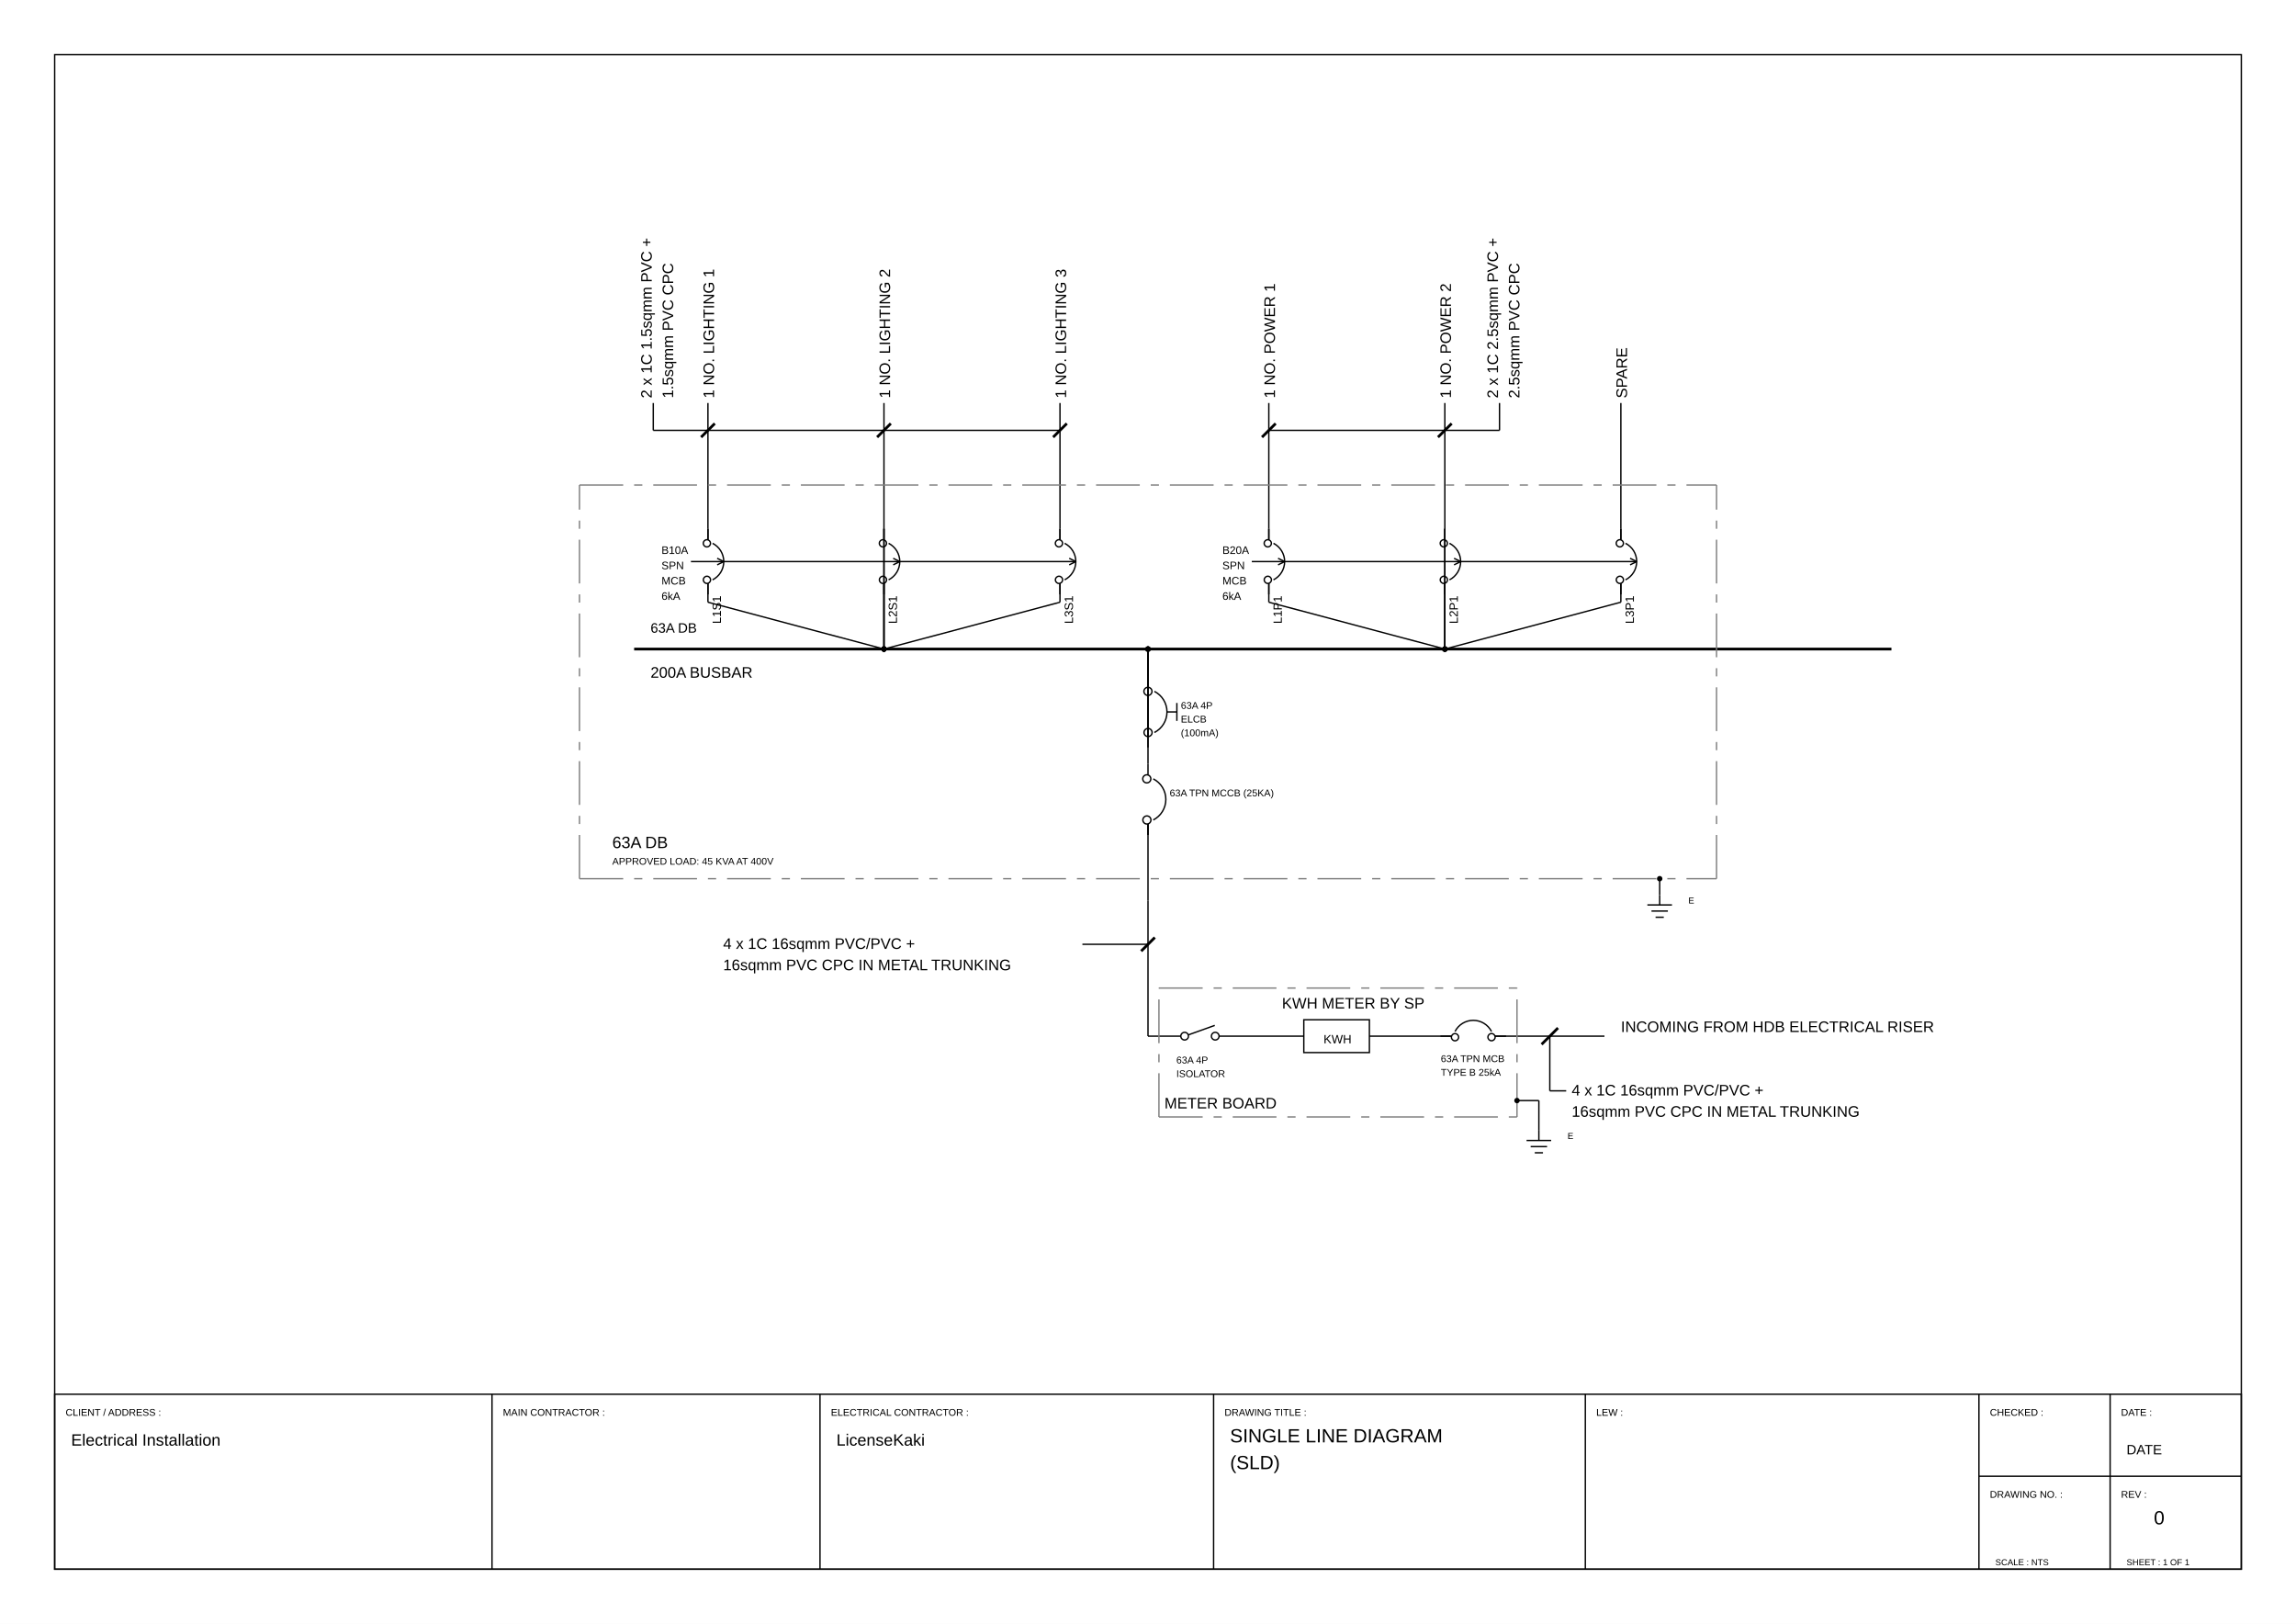
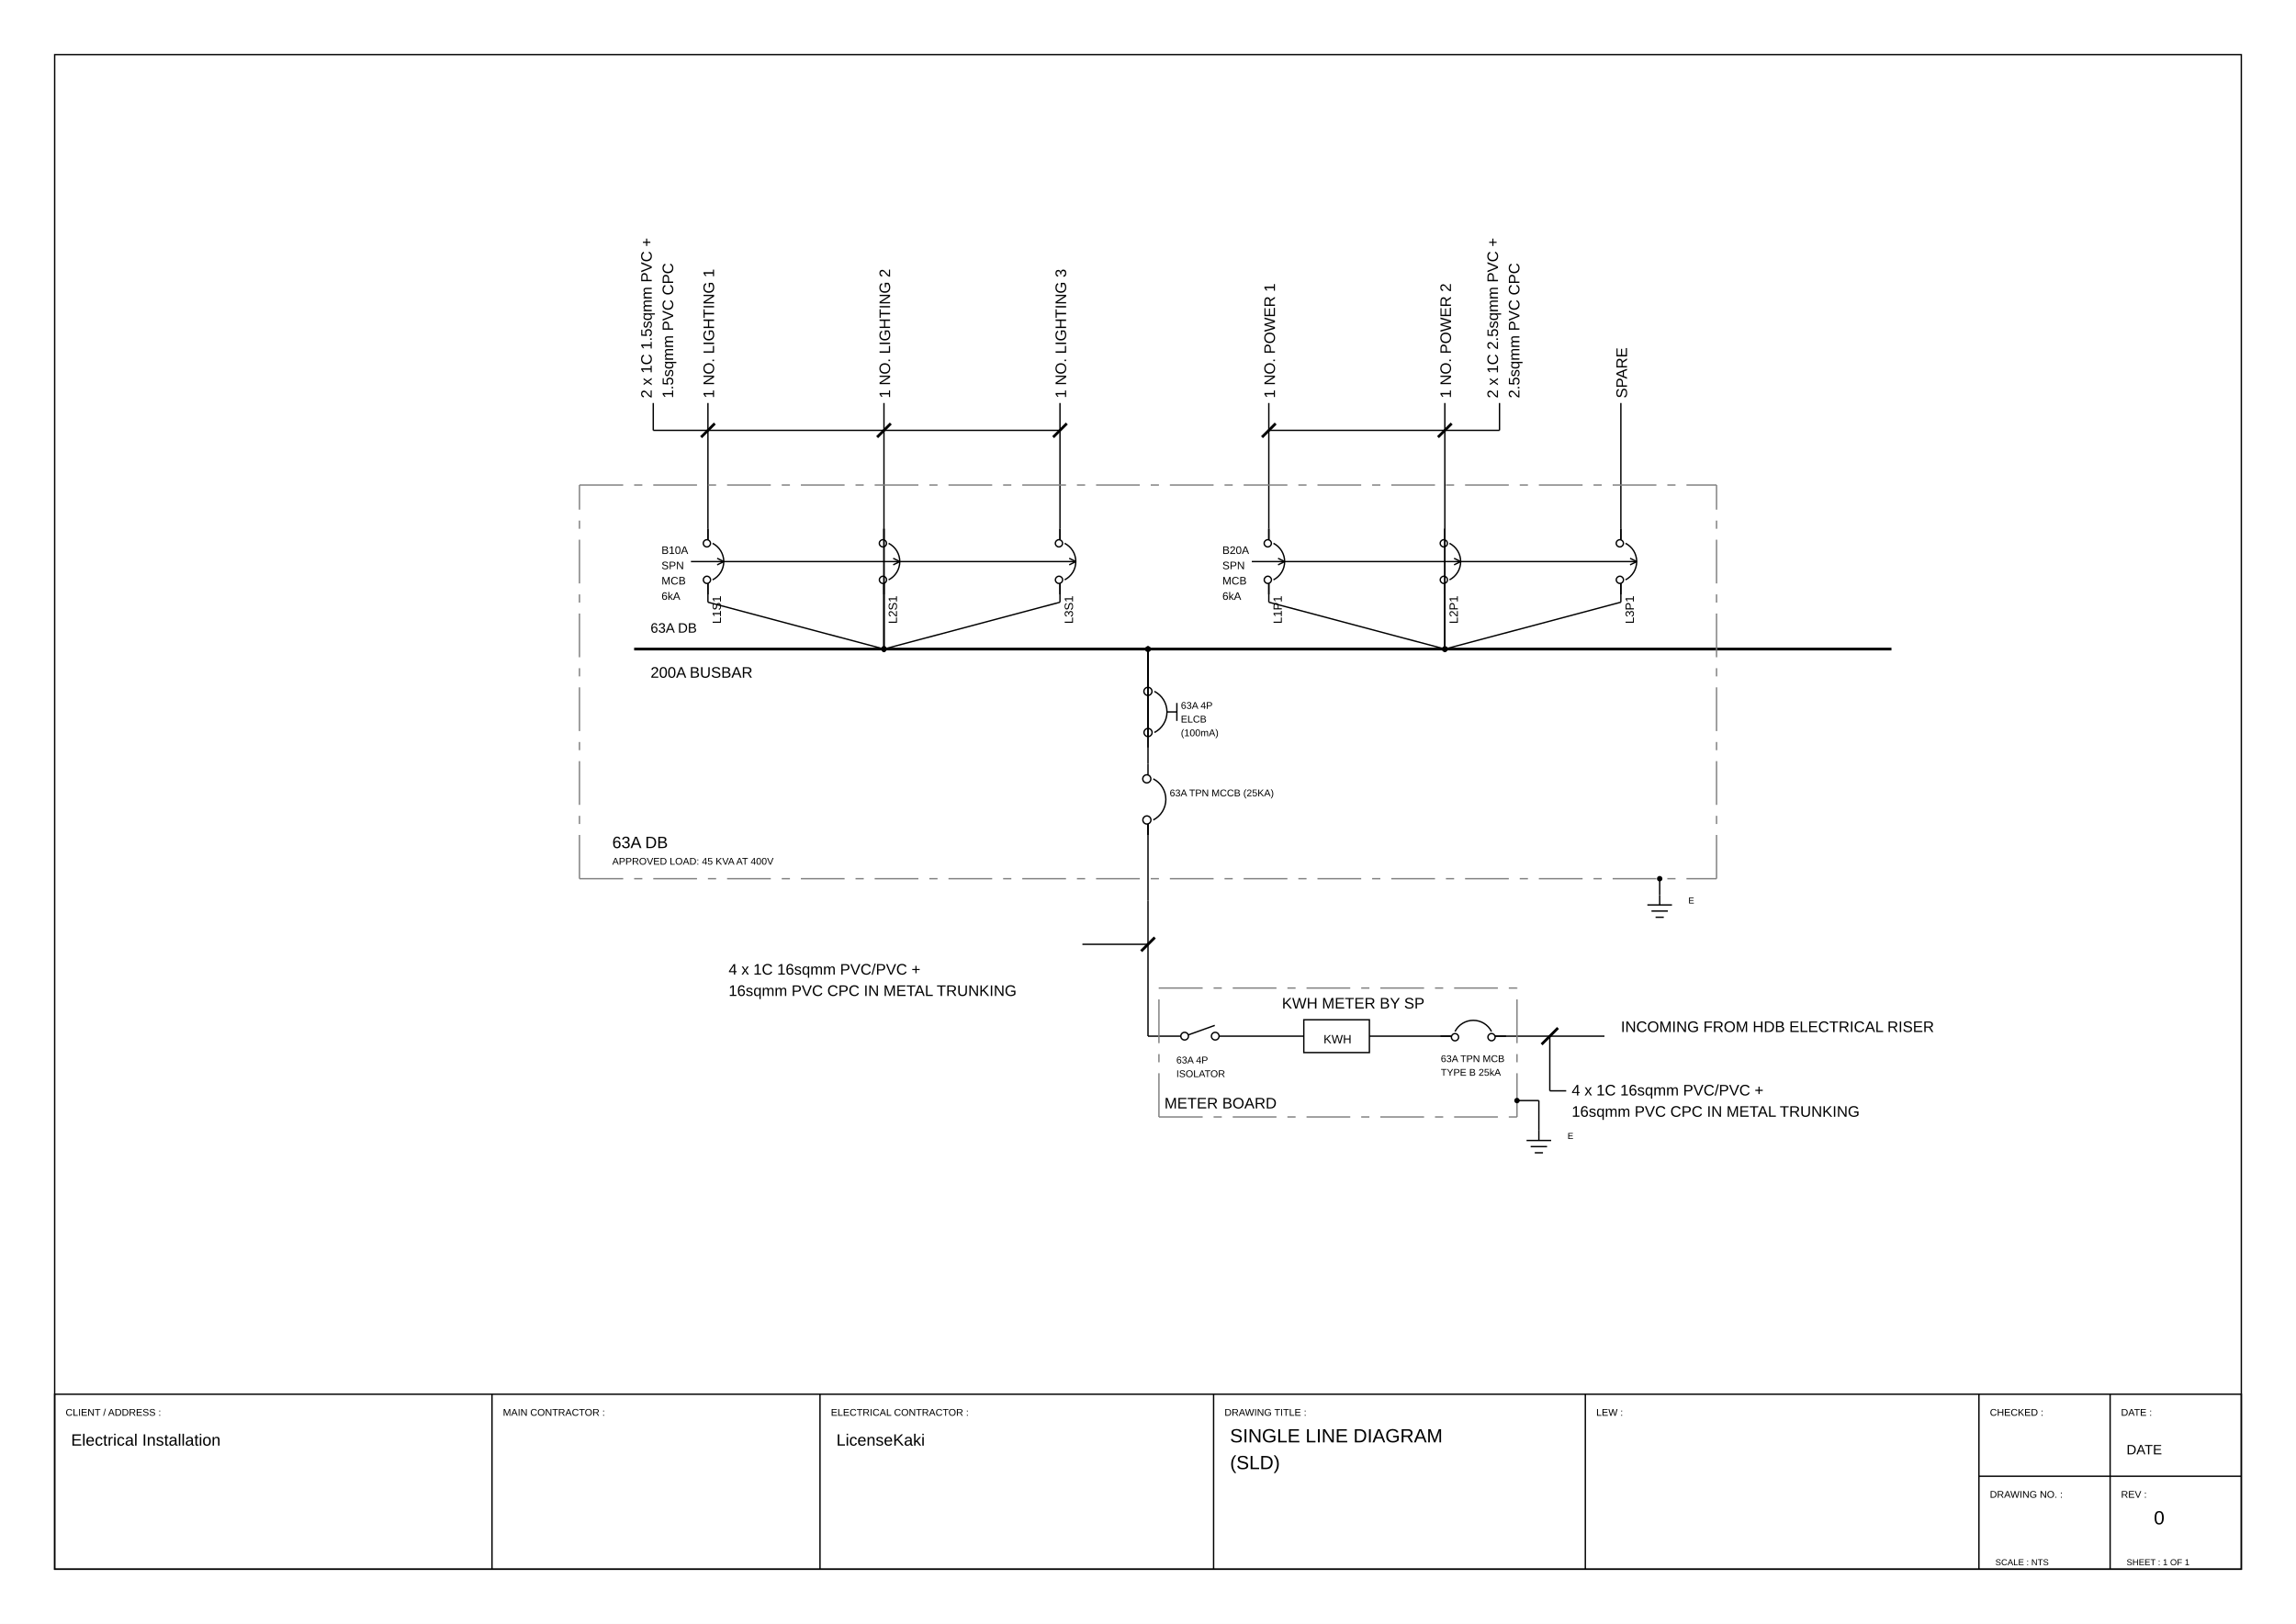
<svg xmlns="http://www.w3.org/2000/svg" viewBox="0 0 420.0 297.0" width="420.0mm" height="297.0mm">
  <rect width="420.0" height="297.0" fill="white" />
  <polygon points="10.00,287.00 410.00,287.00 410.00,10.00 10.00,10.00" stroke="#000000" stroke-width="0.25" fill="none" />
  <polygon points="10.00,287.00 410.00,287.00 410.00,255.00 10.00,255.00" stroke="#000000" stroke-width="0.25" fill="none" />
  <line x1="90.00" y1="255.00" x2="90.00" y2="287.00" stroke="#000000" stroke-width="0.25" fill="none" />
  <line x1="150.00" y1="255.00" x2="150.00" y2="287.00" stroke="#000000" stroke-width="0.25" fill="none" />
  <line x1="222.00" y1="255.00" x2="222.00" y2="287.00" stroke="#000000" stroke-width="0.25" fill="none" />
  <line x1="290.00" y1="255.00" x2="290.00" y2="287.00" stroke="#000000" stroke-width="0.25" fill="none" />
  <line x1="362.00" y1="255.00" x2="362.00" y2="287.00" stroke="#000000" stroke-width="0.25" fill="none" />
  <line x1="362.00" y1="270.00" x2="410.00" y2="270.00" stroke="#000000" stroke-width="0.25" fill="none" />
  <line x1="386.00" y1="255.00" x2="386.00" y2="287.00" stroke="#000000" stroke-width="0.25" fill="none" />
  <text x="12.00" y="258.94" font-family="Arial, Helvetica, sans-serif" font-size="1.8" fill="#000000">CLIENT / ADDRESS :</text>
  <text x="92.00" y="258.94" font-family="Arial, Helvetica, sans-serif" font-size="1.8" fill="#000000">MAIN CONTRACTOR :</text>
  <text x="152.00" y="258.94" font-family="Arial, Helvetica, sans-serif" font-size="1.8" fill="#000000">ELECTRICAL CONTRACTOR :</text>
  <text x="224.00" y="258.94" font-family="Arial, Helvetica, sans-serif" font-size="1.8" fill="#000000">DRAWING TITLE :</text>
  <text x="292.00" y="258.94" font-family="Arial, Helvetica, sans-serif" font-size="1.8" fill="#000000">LEW :</text>
  <text x="364.00" y="258.94" font-family="Arial, Helvetica, sans-serif" font-size="1.8" fill="#000000">CHECKED :</text>
  <text x="388.00" y="258.94" font-family="Arial, Helvetica, sans-serif" font-size="1.8" fill="#000000">DATE :</text>
  <text x="364.00" y="273.94" font-family="Arial, Helvetica, sans-serif" font-size="1.8" fill="#000000">DRAWING NO. :</text>
  <text x="388.00" y="273.94" font-family="Arial, Helvetica, sans-serif" font-size="1.8" fill="#000000">REV :</text>
  <circle cx="222.30" cy="189.51" r="0.70" stroke="#000000" stroke-width="0.25" fill="none" />
  <circle cx="216.70" cy="189.51" r="0.70" stroke="#000000" stroke-width="0.25" fill="none" />
  <polyline points="217.36,189.28 222.21,187.54" stroke="#000000" stroke-width="0.25" fill="none" />
  <text x="215.18" y="194.50" font-family="Arial, Helvetica, sans-serif" font-size="1.8" fill="#000000">
    <tspan x="215.18">63A 4P</tspan>
    <tspan x="215.18" dy="2.5">ISOLATOR</tspan>
  </text>
  <polygon points="238.50,186.51 250.50,186.51 250.50,192.51 238.50,192.51" stroke="#000000" stroke-width="0.25" fill="none" />
  <text x="242.10" y="190.82" font-family="Arial, Helvetica, sans-serif" font-size="2.2" fill="#000000">KWH</text>
  <text x="234.50" y="184.45" font-family="Arial, Helvetica, sans-serif" font-size="2.8" fill="#000000">KWH METER BY SP</text>
  <path d="M 272.84,188.66 A 3.75,3.75 0 0,0 266.16,188.66" stroke="#000000" stroke-width="0.25" fill="none" />
  <circle cx="266.16" cy="189.70" r="0.66" stroke="#000000" stroke-width="0.25" fill="none" />
  <circle cx="272.84" cy="189.69" r="0.66" stroke="#000000" stroke-width="0.25" fill="none" />
  <line x1="265.50" y1="189.51" x2="263.50" y2="189.51" stroke="#000000" stroke-width="0.25" fill="none" />
  <line x1="273.50" y1="189.51" x2="275.50" y2="189.51" stroke="#000000" stroke-width="0.25" fill="none" />
  <text x="263.56" y="194.25" font-family="Arial, Helvetica, sans-serif" font-size="1.8" fill="#000000">
    <tspan x="263.56">63A TPN MCB</tspan>
    <tspan x="263.56" dy="2.5">TYPE B 25kA</tspan>
  </text>
  <text x="296.50" y="188.75" font-family="Arial, Helvetica, sans-serif" font-size="2.8" fill="#000000">INCOMING FROM HDB ELECTRICAL RISER</text>
  <text x="287.50" y="200.35" font-family="Arial, Helvetica, sans-serif" font-size="2.8" fill="#000000">
    <tspan x="287.50">4 x 1C 16sqmm PVC/PVC +</tspan>
    <tspan x="287.50" dy="3.9">16sqmm PVC CPC IN METAL TRUNKING</tspan>
-   </text>
-   <text x="132.28" y="173.55" font-family="Arial, Helvetica, sans-serif" font-size="2.8" fill="#000000">
-     <tspan x="132.28">4 x 1C 16sqmm PVC/PVC +</tspan>
-     <tspan x="132.28" dy="3.9">16sqmm PVC CPC IN METAL TRUNKING</tspan>
  </text>
  <text x="213.00" y="202.73" font-family="Arial, Helvetica, sans-serif" font-size="2.8" fill="#000000">METER BOARD</text>
  <line x1="281.50" y1="206.79" x2="281.50" y2="208.59" stroke="#000000" stroke-width="0.25" fill="none" />
  <line x1="279.25" y1="208.59" x2="283.75" y2="208.59" stroke="#000000" stroke-width="0.25" fill="none" />
  <line x1="280.00" y1="209.71" x2="283.00" y2="209.71" stroke="#000000" stroke-width="0.25" fill="none" />
  <line x1="280.75" y1="210.84" x2="282.25" y2="210.84" stroke="#000000" stroke-width="0.25" fill="none" />
  <text x="286.75" y="208.32" font-family="Arial, Helvetica, sans-serif" font-size="1.6" fill="#000000">E</text>
  <path d="M 210.96,149.97 A 4.22,4.22 0 0,0 210.96,142.45" stroke="#000000" stroke-width="0.25" fill="none" />
  <circle cx="209.78" cy="142.45" r="0.74" stroke="#000000" stroke-width="0.25" fill="none" />
  <circle cx="209.80" cy="149.97" r="0.74" stroke="#000000" stroke-width="0.25" fill="none" />
  <line x1="210.00" y1="150.71" x2="210.00" y2="152.71" stroke="#000000" stroke-width="0.25" fill="none" />
  <line x1="210.00" y1="141.71" x2="210.00" y2="139.71" stroke="#000000" stroke-width="0.25" fill="none" />
  <text x="213.96" y="145.65" font-family="Arial, Helvetica, sans-serif" font-size="1.8" fill="#000000">63A TPN MCCB (25KA)</text>
  <path d="M 211.17,133.97 A 4.22,4.22 0 0,0 211.17,126.45" stroke="#000000" stroke-width="0.25" fill="none" />
  <circle cx="209.99" cy="126.45" r="0.74" stroke="#000000" stroke-width="0.25" fill="none" />
  <circle cx="210.01" cy="133.97" r="0.74" stroke="#000000" stroke-width="0.25" fill="none" />
  <line x1="213.47" y1="130.21" x2="215.28" y2="130.21" stroke="#000000" stroke-width="0.25" fill="none" />
  <line x1="215.28" y1="131.85" x2="215.28" y2="128.57" stroke="#000000" stroke-width="0.25" fill="none" />
  <line x1="210.00" y1="134.71" x2="210.00" y2="136.71" stroke="#000000" stroke-width="0.25" fill="none" />
  <line x1="210.00" y1="125.71" x2="210.00" y2="123.71" stroke="#000000" stroke-width="0.25" fill="none" />
  <text x="216.01" y="129.65" font-family="Arial, Helvetica, sans-serif" font-size="1.8" fill="#000000">
    <tspan x="216.01">63A 4P</tspan>
    <tspan x="216.01" dy="2.5">ELCB </tspan>
    <tspan x="216.01" dy="2.5">(100mA)</tspan>
  </text>
  <line x1="116.00" y1="118.71" x2="346.00" y2="118.71" stroke="#000000" stroke-width="0.50" fill="none" />
  <text x="119.00" y="115.71" font-family="Arial, Helvetica, sans-serif" font-size="2.5" fill="#000000">63A DB</text>
  <text x="119.00" y="123.95" font-family="Arial, Helvetica, sans-serif" font-size="2.8" fill="#000000">200A BUSBAR</text>
  <text x="131.00" y="114.97" font-family="Arial, Helvetica, sans-serif" font-size="2.2" fill="#000000" transform="rotate(-90.0,131.00,114.09)">L1S1</text>
  <path d="M 130.35,106.05 A 3.75,3.75 0 0,0 130.35,99.37" stroke="#000000" stroke-width="0.25" fill="none" />
  <circle cx="129.31" cy="99.37" r="0.66" stroke="#000000" stroke-width="0.25" fill="none" />
  <circle cx="129.32" cy="106.05" r="0.66" stroke="#000000" stroke-width="0.25" fill="none" />
  <line x1="129.50" y1="106.71" x2="129.50" y2="108.71" stroke="#000000" stroke-width="0.25" fill="none" />
  <line x1="129.50" y1="98.71" x2="129.50" y2="96.71" stroke="#000000" stroke-width="0.25" fill="none" />
  <line x1="126.39" y1="102.71" x2="132.39" y2="102.71" stroke="#000000" stroke-width="0.25" fill="none" />
  <line x1="132.39" y1="102.71" x2="131.19" y2="102.11" stroke="#000000" stroke-width="0.25" fill="none" />
  <line x1="132.39" y1="102.71" x2="131.19" y2="103.31" stroke="#000000" stroke-width="0.25" fill="none" />
  <text x="121.00" y="101.31" font-family="Arial, Helvetica, sans-serif" font-size="2.0" fill="#000000">
    <tspan x="121.00">B10A</tspan>
    <tspan x="121.00" dy="2.8">SPN</tspan>
    <tspan x="121.00" dy="2.8">MCB</tspan>
    <tspan x="121.00" dy="2.8">6kA</tspan>
  </text>
  <text x="129.50" y="73.95" font-family="Arial, Helvetica, sans-serif" font-size="2.8" fill="#000000" transform="rotate(-90.0,129.50,72.83)">1 NO. LIGHTING 1</text>
  <text x="163.20" y="114.97" font-family="Arial, Helvetica, sans-serif" font-size="2.2" fill="#000000" transform="rotate(-90.0,163.20,114.09)">L2S1</text>
  <path d="M 162.55,106.05 A 3.75,3.75 0 0,0 162.55,99.37" stroke="#000000" stroke-width="0.25" fill="none" />
  <circle cx="161.51" cy="99.37" r="0.66" stroke="#000000" stroke-width="0.25" fill="none" />
  <circle cx="161.52" cy="106.05" r="0.66" stroke="#000000" stroke-width="0.25" fill="none" />
  <line x1="161.70" y1="106.71" x2="161.70" y2="108.71" stroke="#000000" stroke-width="0.25" fill="none" />
  <line x1="161.70" y1="98.71" x2="161.70" y2="96.71" stroke="#000000" stroke-width="0.25" fill="none" />
  <line x1="132.39" y1="102.71" x2="164.59" y2="102.71" stroke="#000000" stroke-width="0.25" fill="none" />
  <line x1="164.59" y1="102.71" x2="163.39" y2="102.11" stroke="#000000" stroke-width="0.25" fill="none" />
  <line x1="164.59" y1="102.71" x2="163.39" y2="103.31" stroke="#000000" stroke-width="0.25" fill="none" />
  <text x="161.70" y="73.95" font-family="Arial, Helvetica, sans-serif" font-size="2.8" fill="#000000" transform="rotate(-90.0,161.70,72.83)">1 NO. LIGHTING 2</text>
  <text x="195.40" y="114.97" font-family="Arial, Helvetica, sans-serif" font-size="2.2" fill="#000000" transform="rotate(-90.0,195.40,114.09)">L3S1</text>
  <path d="M 194.75,106.05 A 3.75,3.75 0 0,0 194.75,99.37" stroke="#000000" stroke-width="0.25" fill="none" />
  <circle cx="193.71" cy="99.37" r="0.66" stroke="#000000" stroke-width="0.25" fill="none" />
  <circle cx="193.72" cy="106.05" r="0.66" stroke="#000000" stroke-width="0.25" fill="none" />
  <line x1="193.90" y1="106.71" x2="193.90" y2="108.71" stroke="#000000" stroke-width="0.25" fill="none" />
  <line x1="193.90" y1="98.71" x2="193.90" y2="96.71" stroke="#000000" stroke-width="0.25" fill="none" />
  <line x1="164.59" y1="102.71" x2="196.79" y2="102.71" stroke="#000000" stroke-width="0.25" fill="none" />
  <line x1="196.79" y1="102.71" x2="195.59" y2="102.11" stroke="#000000" stroke-width="0.25" fill="none" />
  <line x1="196.79" y1="102.71" x2="195.59" y2="103.31" stroke="#000000" stroke-width="0.25" fill="none" />
  <text x="193.90" y="73.95" font-family="Arial, Helvetica, sans-serif" font-size="2.8" fill="#000000" transform="rotate(-90.0,193.90,72.83)">1 NO. LIGHTING 3</text>
  <text x="233.60" y="114.97" font-family="Arial, Helvetica, sans-serif" font-size="2.2" fill="#000000" transform="rotate(-90.0,233.60,114.09)">L1P1</text>
  <path d="M 232.95,106.05 A 3.75,3.75 0 0,0 232.95,99.37" stroke="#000000" stroke-width="0.25" fill="none" />
  <circle cx="231.91" cy="99.37" r="0.66" stroke="#000000" stroke-width="0.25" fill="none" />
  <circle cx="231.92" cy="106.05" r="0.66" stroke="#000000" stroke-width="0.25" fill="none" />
  <line x1="232.10" y1="106.71" x2="232.10" y2="108.71" stroke="#000000" stroke-width="0.25" fill="none" />
  <line x1="232.10" y1="98.71" x2="232.10" y2="96.71" stroke="#000000" stroke-width="0.25" fill="none" />
  <line x1="228.99" y1="102.71" x2="234.99" y2="102.71" stroke="#000000" stroke-width="0.25" fill="none" />
  <line x1="234.99" y1="102.71" x2="233.79" y2="102.11" stroke="#000000" stroke-width="0.25" fill="none" />
  <line x1="234.99" y1="102.71" x2="233.79" y2="103.31" stroke="#000000" stroke-width="0.25" fill="none" />
  <text x="223.60" y="101.31" font-family="Arial, Helvetica, sans-serif" font-size="2.0" fill="#000000">
    <tspan x="223.60">B20A</tspan>
    <tspan x="223.60" dy="2.8">SPN</tspan>
    <tspan x="223.60" dy="2.8">MCB</tspan>
    <tspan x="223.60" dy="2.8">6kA</tspan>
  </text>
  <text x="232.10" y="73.95" font-family="Arial, Helvetica, sans-serif" font-size="2.8" fill="#000000" transform="rotate(-90.0,232.10,72.83)">1 NO. POWER 1</text>
  <text x="265.80" y="114.97" font-family="Arial, Helvetica, sans-serif" font-size="2.2" fill="#000000" transform="rotate(-90.0,265.80,114.09)">L2P1</text>
  <path d="M 265.15,106.05 A 3.75,3.75 0 0,0 265.15,99.37" stroke="#000000" stroke-width="0.25" fill="none" />
  <circle cx="264.11" cy="99.37" r="0.66" stroke="#000000" stroke-width="0.25" fill="none" />
  <circle cx="264.12" cy="106.05" r="0.66" stroke="#000000" stroke-width="0.25" fill="none" />
  <line x1="264.30" y1="106.71" x2="264.30" y2="108.71" stroke="#000000" stroke-width="0.25" fill="none" />
  <line x1="264.30" y1="98.71" x2="264.30" y2="96.71" stroke="#000000" stroke-width="0.25" fill="none" />
  <line x1="234.99" y1="102.71" x2="267.19" y2="102.71" stroke="#000000" stroke-width="0.25" fill="none" />
  <line x1="267.19" y1="102.71" x2="265.99" y2="102.11" stroke="#000000" stroke-width="0.25" fill="none" />
  <line x1="267.19" y1="102.71" x2="265.99" y2="103.31" stroke="#000000" stroke-width="0.25" fill="none" />
  <text x="264.30" y="73.95" font-family="Arial, Helvetica, sans-serif" font-size="2.8" fill="#000000" transform="rotate(-90.0,264.30,72.83)">1 NO. POWER 2</text>
  <text x="298.00" y="114.97" font-family="Arial, Helvetica, sans-serif" font-size="2.2" fill="#000000" transform="rotate(-90.0,298.00,114.09)">L3P1</text>
  <path d="M 297.35,106.05 A 3.75,3.75 0 0,0 297.35,99.37" stroke="#000000" stroke-width="0.25" fill="none" />
  <circle cx="296.31" cy="99.37" r="0.66" stroke="#000000" stroke-width="0.25" fill="none" />
  <circle cx="296.32" cy="106.05" r="0.66" stroke="#000000" stroke-width="0.25" fill="none" />
  <line x1="296.50" y1="106.71" x2="296.50" y2="108.71" stroke="#000000" stroke-width="0.25" fill="none" />
  <line x1="296.50" y1="98.71" x2="296.50" y2="96.71" stroke="#000000" stroke-width="0.25" fill="none" />
  <line x1="267.19" y1="102.71" x2="299.39" y2="102.71" stroke="#000000" stroke-width="0.25" fill="none" />
  <line x1="299.39" y1="102.71" x2="298.19" y2="102.11" stroke="#000000" stroke-width="0.25" fill="none" />
  <line x1="299.39" y1="102.71" x2="298.19" y2="103.31" stroke="#000000" stroke-width="0.25" fill="none" />
  <text x="296.50" y="73.95" font-family="Arial, Helvetica, sans-serif" font-size="2.8" fill="#000000" transform="rotate(-90.0,296.50,72.83)">SPARE</text>
  <text x="118.10" y="73.95" font-family="Arial, Helvetica, sans-serif" font-size="2.8" fill="#000000" transform="rotate(-90.0,118.10,72.83)">2 x 1C 1.5sqmm PVC +</text>
  <text x="122.02" y="73.95" font-family="Arial, Helvetica, sans-serif" font-size="2.8" fill="#000000" transform="rotate(-90.0,122.02,72.83)">1.5sqmm PVC CPC</text>
  <text x="272.90" y="73.95" font-family="Arial, Helvetica, sans-serif" font-size="2.8" fill="#000000" transform="rotate(-90.0,272.90,72.83)">2 x 1C 2.5sqmm PVC +</text>
  <text x="276.82" y="73.95" font-family="Arial, Helvetica, sans-serif" font-size="2.8" fill="#000000" transform="rotate(-90.0,276.82,72.83)">2.5sqmm PVC CPC</text>
  <text x="112.00" y="155.11" font-family="Arial, Helvetica, sans-serif" font-size="3.0" fill="#000000">63A DB</text>
  <text x="112.00" y="158.15" font-family="Arial, Helvetica, sans-serif" font-size="1.8" fill="#000000">APPROVED LOAD: 45 KVA AT 400V</text>
  <line x1="303.60" y1="163.71" x2="303.60" y2="165.51" stroke="#000000" stroke-width="0.25" fill="none" />
  <line x1="301.35" y1="165.51" x2="305.85" y2="165.51" stroke="#000000" stroke-width="0.25" fill="none" />
  <line x1="302.10" y1="166.63" x2="305.10" y2="166.63" stroke="#000000" stroke-width="0.25" fill="none" />
  <line x1="302.85" y1="167.76" x2="304.35" y2="167.76" stroke="#000000" stroke-width="0.25" fill="none" />
  <text x="308.85" y="165.24" font-family="Arial, Helvetica, sans-serif" font-size="1.6" fill="#000000">E</text>
+   <text x="133.28" y="178.25" font-family="Arial, Helvetica, sans-serif" font-size="2.8" fill="#000000">
+     <tspan x="133.28">4 x 1C 16sqmm PVC/PVC +</tspan>
+     <tspan x="133.28" dy="3.9">16sqmm PVC CPC IN METAL TRUNKING</tspan>
+   </text>
  <line x1="210.00" y1="189.51" x2="216.00" y2="189.51" stroke="#000000" stroke-width="0.25" fill="none" />
  <line x1="223.00" y1="189.51" x2="238.50" y2="189.51" stroke="#000000" stroke-width="0.25" fill="none" />
  <line x1="250.50" y1="189.51" x2="265.50" y2="189.51" stroke="#000000" stroke-width="0.25" fill="none" />
  <line x1="273.50" y1="189.51" x2="293.50" y2="189.51" stroke="#000000" stroke-width="0.25" fill="none" />
  <line x1="283.50" y1="189.51" x2="283.50" y2="199.51" stroke="#000000" stroke-width="0.25" fill="none" />
  <line x1="210.00" y1="189.51" x2="210.00" y2="164.71" stroke="#000000" stroke-width="0.25" fill="none" />
  <line x1="277.50" y1="201.29" x2="281.50" y2="201.29" stroke="#000000" stroke-width="0.25" fill="none" />
  <line x1="281.50" y1="201.29" x2="281.50" y2="206.79" stroke="#000000" stroke-width="0.25" fill="none" />
  <line x1="210.00" y1="164.71" x2="210.00" y2="150.71" stroke="#000000" stroke-width="0.25" fill="none" />
  <line x1="210.00" y1="152.71" x2="210.00" y2="150.71" stroke="#000000" stroke-width="0.25" fill="none" />
  <line x1="210.00" y1="118.71" x2="210.00" y2="139.71" stroke="#000000" stroke-width="0.25" fill="none" />
  <line x1="210.00" y1="118.71" x2="210.00" y2="134.71" stroke="#000000" stroke-width="0.25" fill="none" />
  <line x1="210.00" y1="118.71" x2="210.00" y2="134.71" stroke="#000000" stroke-width="0.25" fill="none" />
  <line x1="210.00" y1="118.71" x2="210.00" y2="123.71" stroke="#000000" stroke-width="0.25" fill="none" />
  <line x1="210.00" y1="123.71" x2="210.00" y2="118.71" stroke="#000000" stroke-width="0.25" fill="none" />
  <line x1="129.50" y1="110.14" x2="129.50" y2="106.71" stroke="#000000" stroke-width="0.25" fill="none" />
  <line x1="129.50" y1="98.71" x2="129.50" y2="96.71" stroke="#000000" stroke-width="0.25" fill="none" />
  <line x1="129.50" y1="96.71" x2="129.50" y2="73.71" stroke="#000000" stroke-width="0.25" fill="none" />
  <line x1="161.70" y1="118.71" x2="161.70" y2="106.71" stroke="#000000" stroke-width="0.25" fill="none" />
  <line x1="161.70" y1="118.71" x2="161.70" y2="96.71" stroke="#000000" stroke-width="0.25" fill="none" />
  <line x1="161.70" y1="118.71" x2="161.70" y2="73.71" stroke="#000000" stroke-width="0.25" fill="none" />
  <line x1="193.90" y1="110.14" x2="193.90" y2="106.71" stroke="#000000" stroke-width="0.25" fill="none" />
  <line x1="193.90" y1="98.71" x2="193.90" y2="96.71" stroke="#000000" stroke-width="0.25" fill="none" />
  <line x1="193.90" y1="96.71" x2="193.90" y2="73.71" stroke="#000000" stroke-width="0.25" fill="none" />
  <line x1="232.10" y1="110.14" x2="232.10" y2="106.71" stroke="#000000" stroke-width="0.25" fill="none" />
  <line x1="232.10" y1="98.71" x2="232.10" y2="96.71" stroke="#000000" stroke-width="0.25" fill="none" />
  <line x1="232.10" y1="96.71" x2="232.10" y2="73.71" stroke="#000000" stroke-width="0.25" fill="none" />
  <line x1="264.30" y1="118.71" x2="264.30" y2="106.71" stroke="#000000" stroke-width="0.25" fill="none" />
  <line x1="264.30" y1="118.71" x2="264.30" y2="96.71" stroke="#000000" stroke-width="0.25" fill="none" />
  <line x1="264.30" y1="118.71" x2="264.30" y2="73.71" stroke="#000000" stroke-width="0.25" fill="none" />
  <line x1="296.50" y1="110.14" x2="296.50" y2="106.71" stroke="#000000" stroke-width="0.25" fill="none" />
  <line x1="296.50" y1="98.71" x2="296.50" y2="96.71" stroke="#000000" stroke-width="0.25" fill="none" />
  <line x1="296.50" y1="96.71" x2="296.50" y2="73.71" stroke="#000000" stroke-width="0.25" fill="none" />
  <line x1="119.50" y1="78.71" x2="119.50" y2="73.71" stroke="#000000" stroke-width="0.25" fill="none" />
  <line x1="274.30" y1="78.71" x2="274.30" y2="73.71" stroke="#000000" stroke-width="0.25" fill="none" />
  <line x1="303.60" y1="160.71" x2="303.60" y2="163.71" stroke="#000000" stroke-width="0.25" fill="none" />
  <line x1="282.00" y1="191.01" x2="285.00" y2="188.01" stroke="#000000" stroke-width="0.50" fill="none" />
  <line x1="208.75" y1="173.96" x2="211.25" y2="171.46" stroke="#000000" stroke-width="0.50" fill="none" />
  <line x1="128.25" y1="79.96" x2="130.75" y2="77.46" stroke="#000000" stroke-width="0.50" fill="none" />
  <line x1="160.45" y1="79.96" x2="162.95" y2="77.46" stroke="#000000" stroke-width="0.50" fill="none" />
  <line x1="192.65" y1="79.96" x2="195.15" y2="77.46" stroke="#000000" stroke-width="0.50" fill="none" />
  <line x1="230.85" y1="79.96" x2="233.35" y2="77.46" stroke="#000000" stroke-width="0.50" fill="none" />
  <line x1="263.05" y1="79.96" x2="265.55" y2="77.46" stroke="#000000" stroke-width="0.50" fill="none" />
  <line x1="283.50" y1="199.51" x2="286.50" y2="199.51" stroke="#000000" stroke-width="0.25" fill="none" />
  <line x1="210.00" y1="172.71" x2="198.00" y2="172.71" stroke="#000000" stroke-width="0.25" fill="none" />
  <line x1="119.50" y1="78.71" x2="193.90" y2="78.71" stroke="#000000" stroke-width="0.25" fill="none" />
  <line x1="232.10" y1="78.71" x2="274.30" y2="78.71" stroke="#000000" stroke-width="0.25" fill="none" />
  <line x1="161.70" y1="118.71" x2="129.50" y2="110.14" stroke="#000000" stroke-width="0.25" fill="none" />
  <line x1="161.70" y1="118.71" x2="193.90" y2="110.14" stroke="#000000" stroke-width="0.25" fill="none" />
  <line x1="264.30" y1="118.71" x2="232.10" y2="110.14" stroke="#000000" stroke-width="0.25" fill="none" />
  <line x1="264.30" y1="118.71" x2="296.50" y2="110.14" stroke="#000000" stroke-width="0.25" fill="none" />
  <line x1="212.00" y1="204.29" x2="220.00" y2="204.29" stroke="#808080" stroke-width="0.25" fill="none" />
  <line x1="222.00" y1="204.29" x2="223.50" y2="204.29" stroke="#808080" stroke-width="0.25" fill="none" />
  <line x1="225.50" y1="204.29" x2="233.50" y2="204.29" stroke="#808080" stroke-width="0.25" fill="none" />
  <line x1="235.50" y1="204.29" x2="237.00" y2="204.29" stroke="#808080" stroke-width="0.25" fill="none" />
  <line x1="239.00" y1="204.29" x2="247.00" y2="204.29" stroke="#808080" stroke-width="0.25" fill="none" />
  <line x1="249.00" y1="204.29" x2="250.50" y2="204.29" stroke="#808080" stroke-width="0.25" fill="none" />
  <line x1="252.50" y1="204.29" x2="260.50" y2="204.29" stroke="#808080" stroke-width="0.25" fill="none" />
  <line x1="262.50" y1="204.29" x2="264.00" y2="204.29" stroke="#808080" stroke-width="0.25" fill="none" />
  <line x1="266.00" y1="204.29" x2="274.00" y2="204.29" stroke="#808080" stroke-width="0.25" fill="none" />
  <line x1="276.00" y1="204.29" x2="277.50" y2="204.29" stroke="#808080" stroke-width="0.25" fill="none" />
  <line x1="212.00" y1="180.71" x2="220.00" y2="180.71" stroke="#808080" stroke-width="0.25" fill="none" />
  <line x1="222.00" y1="180.71" x2="223.50" y2="180.71" stroke="#808080" stroke-width="0.25" fill="none" />
  <line x1="225.50" y1="180.71" x2="233.50" y2="180.71" stroke="#808080" stroke-width="0.25" fill="none" />
  <line x1="235.50" y1="180.71" x2="237.00" y2="180.71" stroke="#808080" stroke-width="0.25" fill="none" />
  <line x1="239.00" y1="180.71" x2="247.00" y2="180.71" stroke="#808080" stroke-width="0.25" fill="none" />
  <line x1="249.00" y1="180.71" x2="250.50" y2="180.71" stroke="#808080" stroke-width="0.25" fill="none" />
  <line x1="252.50" y1="180.71" x2="260.50" y2="180.71" stroke="#808080" stroke-width="0.25" fill="none" />
  <line x1="262.50" y1="180.71" x2="264.00" y2="180.71" stroke="#808080" stroke-width="0.25" fill="none" />
  <line x1="266.00" y1="180.71" x2="274.00" y2="180.71" stroke="#808080" stroke-width="0.25" fill="none" />
  <line x1="276.00" y1="180.71" x2="277.50" y2="180.71" stroke="#808080" stroke-width="0.25" fill="none" />
  <line x1="212.00" y1="204.29" x2="212.00" y2="196.29" stroke="#808080" stroke-width="0.25" fill="none" />
  <line x1="212.00" y1="194.29" x2="212.00" y2="192.79" stroke="#808080" stroke-width="0.25" fill="none" />
  <line x1="212.00" y1="190.79" x2="212.00" y2="182.79" stroke="#808080" stroke-width="0.25" fill="none" />
  <line x1="212.00" y1="180.79" x2="212.00" y2="180.71" stroke="#808080" stroke-width="0.25" fill="none" />
  <line x1="277.50" y1="204.29" x2="277.50" y2="196.29" stroke="#808080" stroke-width="0.25" fill="none" />
  <line x1="277.50" y1="194.29" x2="277.50" y2="192.79" stroke="#808080" stroke-width="0.25" fill="none" />
  <line x1="277.50" y1="190.79" x2="277.50" y2="182.79" stroke="#808080" stroke-width="0.25" fill="none" />
  <line x1="277.50" y1="180.79" x2="277.50" y2="180.71" stroke="#808080" stroke-width="0.25" fill="none" />
  <line x1="106.00" y1="160.71" x2="114.00" y2="160.71" stroke="#808080" stroke-width="0.25" fill="none" />
  <line x1="116.00" y1="160.71" x2="117.50" y2="160.71" stroke="#808080" stroke-width="0.25" fill="none" />
  <line x1="119.50" y1="160.71" x2="127.50" y2="160.71" stroke="#808080" stroke-width="0.25" fill="none" />
  <line x1="129.50" y1="160.71" x2="131.00" y2="160.71" stroke="#808080" stroke-width="0.25" fill="none" />
  <line x1="133.00" y1="160.71" x2="141.00" y2="160.71" stroke="#808080" stroke-width="0.25" fill="none" />
  <line x1="143.00" y1="160.71" x2="144.50" y2="160.71" stroke="#808080" stroke-width="0.25" fill="none" />
  <line x1="146.50" y1="160.71" x2="154.50" y2="160.71" stroke="#808080" stroke-width="0.25" fill="none" />
  <line x1="156.50" y1="160.71" x2="158.00" y2="160.71" stroke="#808080" stroke-width="0.25" fill="none" />
  <line x1="160.00" y1="160.71" x2="168.00" y2="160.71" stroke="#808080" stroke-width="0.25" fill="none" />
  <line x1="170.00" y1="160.71" x2="171.50" y2="160.71" stroke="#808080" stroke-width="0.25" fill="none" />
  <line x1="173.50" y1="160.71" x2="181.50" y2="160.71" stroke="#808080" stroke-width="0.25" fill="none" />
  <line x1="183.50" y1="160.71" x2="185.00" y2="160.71" stroke="#808080" stroke-width="0.25" fill="none" />
  <line x1="187.00" y1="160.71" x2="195.00" y2="160.71" stroke="#808080" stroke-width="0.25" fill="none" />
  <line x1="197.00" y1="160.71" x2="198.50" y2="160.71" stroke="#808080" stroke-width="0.25" fill="none" />
  <line x1="200.50" y1="160.71" x2="208.50" y2="160.71" stroke="#808080" stroke-width="0.25" fill="none" />
  <line x1="210.50" y1="160.71" x2="212.00" y2="160.71" stroke="#808080" stroke-width="0.25" fill="none" />
  <line x1="214.00" y1="160.71" x2="222.00" y2="160.71" stroke="#808080" stroke-width="0.25" fill="none" />
  <line x1="224.00" y1="160.71" x2="225.50" y2="160.71" stroke="#808080" stroke-width="0.25" fill="none" />
  <line x1="227.50" y1="160.71" x2="235.50" y2="160.71" stroke="#808080" stroke-width="0.25" fill="none" />
  <line x1="237.50" y1="160.71" x2="239.00" y2="160.71" stroke="#808080" stroke-width="0.25" fill="none" />
  <line x1="241.00" y1="160.71" x2="249.00" y2="160.71" stroke="#808080" stroke-width="0.25" fill="none" />
  <line x1="251.00" y1="160.71" x2="252.50" y2="160.71" stroke="#808080" stroke-width="0.25" fill="none" />
  <line x1="254.50" y1="160.71" x2="262.50" y2="160.71" stroke="#808080" stroke-width="0.25" fill="none" />
  <line x1="264.50" y1="160.71" x2="266.00" y2="160.71" stroke="#808080" stroke-width="0.25" fill="none" />
  <line x1="268.00" y1="160.71" x2="276.00" y2="160.71" stroke="#808080" stroke-width="0.25" fill="none" />
  <line x1="278.00" y1="160.71" x2="279.50" y2="160.71" stroke="#808080" stroke-width="0.25" fill="none" />
  <line x1="281.50" y1="160.71" x2="289.50" y2="160.71" stroke="#808080" stroke-width="0.25" fill="none" />
  <line x1="291.50" y1="160.71" x2="293.00" y2="160.71" stroke="#808080" stroke-width="0.25" fill="none" />
  <line x1="295.00" y1="160.71" x2="303.00" y2="160.71" stroke="#808080" stroke-width="0.25" fill="none" />
  <line x1="305.00" y1="160.71" x2="306.50" y2="160.71" stroke="#808080" stroke-width="0.25" fill="none" />
  <line x1="308.50" y1="160.71" x2="314.00" y2="160.71" stroke="#808080" stroke-width="0.25" fill="none" />
  <line x1="106.00" y1="88.71" x2="114.00" y2="88.71" stroke="#808080" stroke-width="0.25" fill="none" />
  <line x1="116.00" y1="88.71" x2="117.50" y2="88.71" stroke="#808080" stroke-width="0.25" fill="none" />
  <line x1="119.50" y1="88.71" x2="127.50" y2="88.71" stroke="#808080" stroke-width="0.25" fill="none" />
  <line x1="129.50" y1="88.71" x2="131.00" y2="88.71" stroke="#808080" stroke-width="0.25" fill="none" />
  <line x1="133.00" y1="88.71" x2="141.00" y2="88.71" stroke="#808080" stroke-width="0.25" fill="none" />
  <line x1="143.00" y1="88.71" x2="144.50" y2="88.71" stroke="#808080" stroke-width="0.25" fill="none" />
  <line x1="146.50" y1="88.71" x2="154.50" y2="88.71" stroke="#808080" stroke-width="0.25" fill="none" />
  <line x1="156.50" y1="88.71" x2="158.00" y2="88.71" stroke="#808080" stroke-width="0.25" fill="none" />
  <line x1="160.00" y1="88.71" x2="168.00" y2="88.71" stroke="#808080" stroke-width="0.25" fill="none" />
  <line x1="170.00" y1="88.71" x2="171.50" y2="88.71" stroke="#808080" stroke-width="0.25" fill="none" />
  <line x1="173.50" y1="88.71" x2="181.50" y2="88.71" stroke="#808080" stroke-width="0.25" fill="none" />
  <line x1="183.50" y1="88.71" x2="185.00" y2="88.71" stroke="#808080" stroke-width="0.25" fill="none" />
  <line x1="187.00" y1="88.71" x2="195.00" y2="88.71" stroke="#808080" stroke-width="0.25" fill="none" />
  <line x1="197.00" y1="88.71" x2="198.50" y2="88.71" stroke="#808080" stroke-width="0.25" fill="none" />
  <line x1="200.50" y1="88.71" x2="208.50" y2="88.71" stroke="#808080" stroke-width="0.25" fill="none" />
  <line x1="210.50" y1="88.71" x2="212.00" y2="88.71" stroke="#808080" stroke-width="0.25" fill="none" />
  <line x1="214.00" y1="88.71" x2="222.00" y2="88.71" stroke="#808080" stroke-width="0.25" fill="none" />
  <line x1="224.00" y1="88.71" x2="225.50" y2="88.71" stroke="#808080" stroke-width="0.25" fill="none" />
  <line x1="227.50" y1="88.71" x2="235.50" y2="88.71" stroke="#808080" stroke-width="0.25" fill="none" />
  <line x1="237.50" y1="88.71" x2="239.00" y2="88.71" stroke="#808080" stroke-width="0.25" fill="none" />
  <line x1="241.00" y1="88.71" x2="249.00" y2="88.71" stroke="#808080" stroke-width="0.25" fill="none" />
  <line x1="251.00" y1="88.71" x2="252.50" y2="88.71" stroke="#808080" stroke-width="0.25" fill="none" />
  <line x1="254.50" y1="88.71" x2="262.50" y2="88.71" stroke="#808080" stroke-width="0.25" fill="none" />
  <line x1="264.50" y1="88.71" x2="266.00" y2="88.71" stroke="#808080" stroke-width="0.25" fill="none" />
  <line x1="268.00" y1="88.71" x2="276.00" y2="88.71" stroke="#808080" stroke-width="0.25" fill="none" />
  <line x1="278.00" y1="88.71" x2="279.50" y2="88.71" stroke="#808080" stroke-width="0.25" fill="none" />
  <line x1="281.50" y1="88.71" x2="289.50" y2="88.71" stroke="#808080" stroke-width="0.25" fill="none" />
  <line x1="291.50" y1="88.71" x2="293.00" y2="88.71" stroke="#808080" stroke-width="0.25" fill="none" />
  <line x1="295.00" y1="88.71" x2="303.00" y2="88.71" stroke="#808080" stroke-width="0.25" fill="none" />
  <line x1="305.00" y1="88.71" x2="306.50" y2="88.71" stroke="#808080" stroke-width="0.25" fill="none" />
  <line x1="308.50" y1="88.71" x2="314.00" y2="88.71" stroke="#808080" stroke-width="0.25" fill="none" />
  <line x1="106.00" y1="160.71" x2="106.00" y2="152.71" stroke="#808080" stroke-width="0.25" fill="none" />
  <line x1="106.00" y1="150.71" x2="106.00" y2="149.21" stroke="#808080" stroke-width="0.25" fill="none" />
  <line x1="106.00" y1="147.21" x2="106.00" y2="139.21" stroke="#808080" stroke-width="0.25" fill="none" />
  <line x1="106.00" y1="137.21" x2="106.00" y2="135.71" stroke="#808080" stroke-width="0.25" fill="none" />
  <line x1="106.00" y1="133.71" x2="106.00" y2="125.71" stroke="#808080" stroke-width="0.25" fill="none" />
  <line x1="106.00" y1="123.71" x2="106.00" y2="122.21" stroke="#808080" stroke-width="0.25" fill="none" />
  <line x1="106.00" y1="120.21" x2="106.00" y2="112.21" stroke="#808080" stroke-width="0.25" fill="none" />
  <line x1="106.00" y1="110.21" x2="106.00" y2="108.71" stroke="#808080" stroke-width="0.25" fill="none" />
  <line x1="106.00" y1="106.71" x2="106.00" y2="98.71" stroke="#808080" stroke-width="0.25" fill="none" />
  <line x1="106.00" y1="96.71" x2="106.00" y2="95.21" stroke="#808080" stroke-width="0.25" fill="none" />
  <line x1="106.00" y1="93.21" x2="106.00" y2="88.71" stroke="#808080" stroke-width="0.25" fill="none" />
  <line x1="314.00" y1="160.71" x2="314.00" y2="152.71" stroke="#808080" stroke-width="0.25" fill="none" />
  <line x1="314.00" y1="150.71" x2="314.00" y2="149.21" stroke="#808080" stroke-width="0.25" fill="none" />
  <line x1="314.00" y1="147.21" x2="314.00" y2="139.21" stroke="#808080" stroke-width="0.25" fill="none" />
  <line x1="314.00" y1="137.21" x2="314.00" y2="135.71" stroke="#808080" stroke-width="0.25" fill="none" />
  <line x1="314.00" y1="133.71" x2="314.00" y2="125.71" stroke="#808080" stroke-width="0.25" fill="none" />
  <line x1="314.00" y1="123.71" x2="314.00" y2="122.21" stroke="#808080" stroke-width="0.25" fill="none" />
  <line x1="314.00" y1="120.21" x2="314.00" y2="112.21" stroke="#808080" stroke-width="0.25" fill="none" />
  <line x1="314.00" y1="110.21" x2="314.00" y2="108.71" stroke="#808080" stroke-width="0.25" fill="none" />
  <line x1="314.00" y1="106.71" x2="314.00" y2="98.71" stroke="#808080" stroke-width="0.25" fill="none" />
  <line x1="314.00" y1="96.71" x2="314.00" y2="95.21" stroke="#808080" stroke-width="0.25" fill="none" />
  <line x1="314.00" y1="93.21" x2="314.00" y2="88.71" stroke="#808080" stroke-width="0.25" fill="none" />
  <circle cx="277.50" cy="201.29" r="0.50" fill="rgb(0,0,0)" stroke="none" />
  <circle cx="161.70" cy="118.71" r="0.50" fill="rgb(0,0,0)" stroke="none" />
  <circle cx="161.70" cy="118.71" r="0.50" fill="rgb(0,0,0)" stroke="none" />
  <circle cx="161.70" cy="118.71" r="0.50" fill="rgb(0,0,0)" stroke="none" />
  <circle cx="264.30" cy="118.71" r="0.50" fill="rgb(0,0,0)" stroke="none" />
  <circle cx="264.30" cy="118.71" r="0.50" fill="rgb(0,0,0)" stroke="none" />
  <circle cx="264.30" cy="118.71" r="0.50" fill="rgb(0,0,0)" stroke="none" />
  <circle cx="303.60" cy="160.71" r="0.50" fill="rgb(0,0,0)" stroke="none" />
  <circle cx="210.00" cy="118.71" r="0.50" fill="rgb(0,0,0)" stroke="none" />
  <circle cx="210.00" cy="118.71" r="0.50" fill="rgb(0,0,0)" stroke="none" />
  <circle cx="210.00" cy="118.71" r="0.50" fill="rgb(0,0,0)" stroke="none" />
  <circle cx="210.00" cy="118.71" r="0.50" fill="rgb(0,0,0)" stroke="none" />
  <circle cx="161.70" cy="118.71" r="0.50" fill="rgb(0,0,0)" stroke="none" />
  <circle cx="161.70" cy="118.71" r="0.50" fill="rgb(0,0,0)" stroke="none" />
  <circle cx="264.30" cy="118.71" r="0.50" fill="rgb(0,0,0)" stroke="none" />
  <circle cx="264.30" cy="118.71" r="0.50" fill="rgb(0,0,0)" stroke="none" />
  <text x="13.00" y="264.40" font-family="Arial, Helvetica, sans-serif" font-size="3.0" fill="#000000">Electrical Installation</text>
  <text x="153.00" y="264.40" font-family="Arial, Helvetica, sans-serif" font-size="3.0" fill="#000000">LicenseKaki</text>
  <text x="225.00" y="263.80" font-family="Arial, Helvetica, sans-serif" font-size="3.5" fill="#000000">
    <tspan x="225.00">SINGLE LINE DIAGRAM</tspan>
    <tspan x="225.00" dy="4.9">(SLD)</tspan>
  </text>
  <text x="389.00" y="266.00" font-family="Arial, Helvetica, sans-serif" font-size="2.5" fill="#000000">DATE</text>
  <text x="365.00" y="278.00" font-family="Arial, Helvetica, sans-serif" font-size="2.5" fill="#000000" />
  <text x="394.00" y="278.80" font-family="Arial, Helvetica, sans-serif" font-size="3.5" fill="#000000">0</text>
  <text x="365.00" y="286.28" font-family="Arial, Helvetica, sans-serif" font-size="1.6" fill="#000000">SCALE : NTS</text>
  <text x="389.00" y="286.28" font-family="Arial, Helvetica, sans-serif" font-size="1.6" fill="#000000">SHEET : 1 OF 1</text>
</svg>
